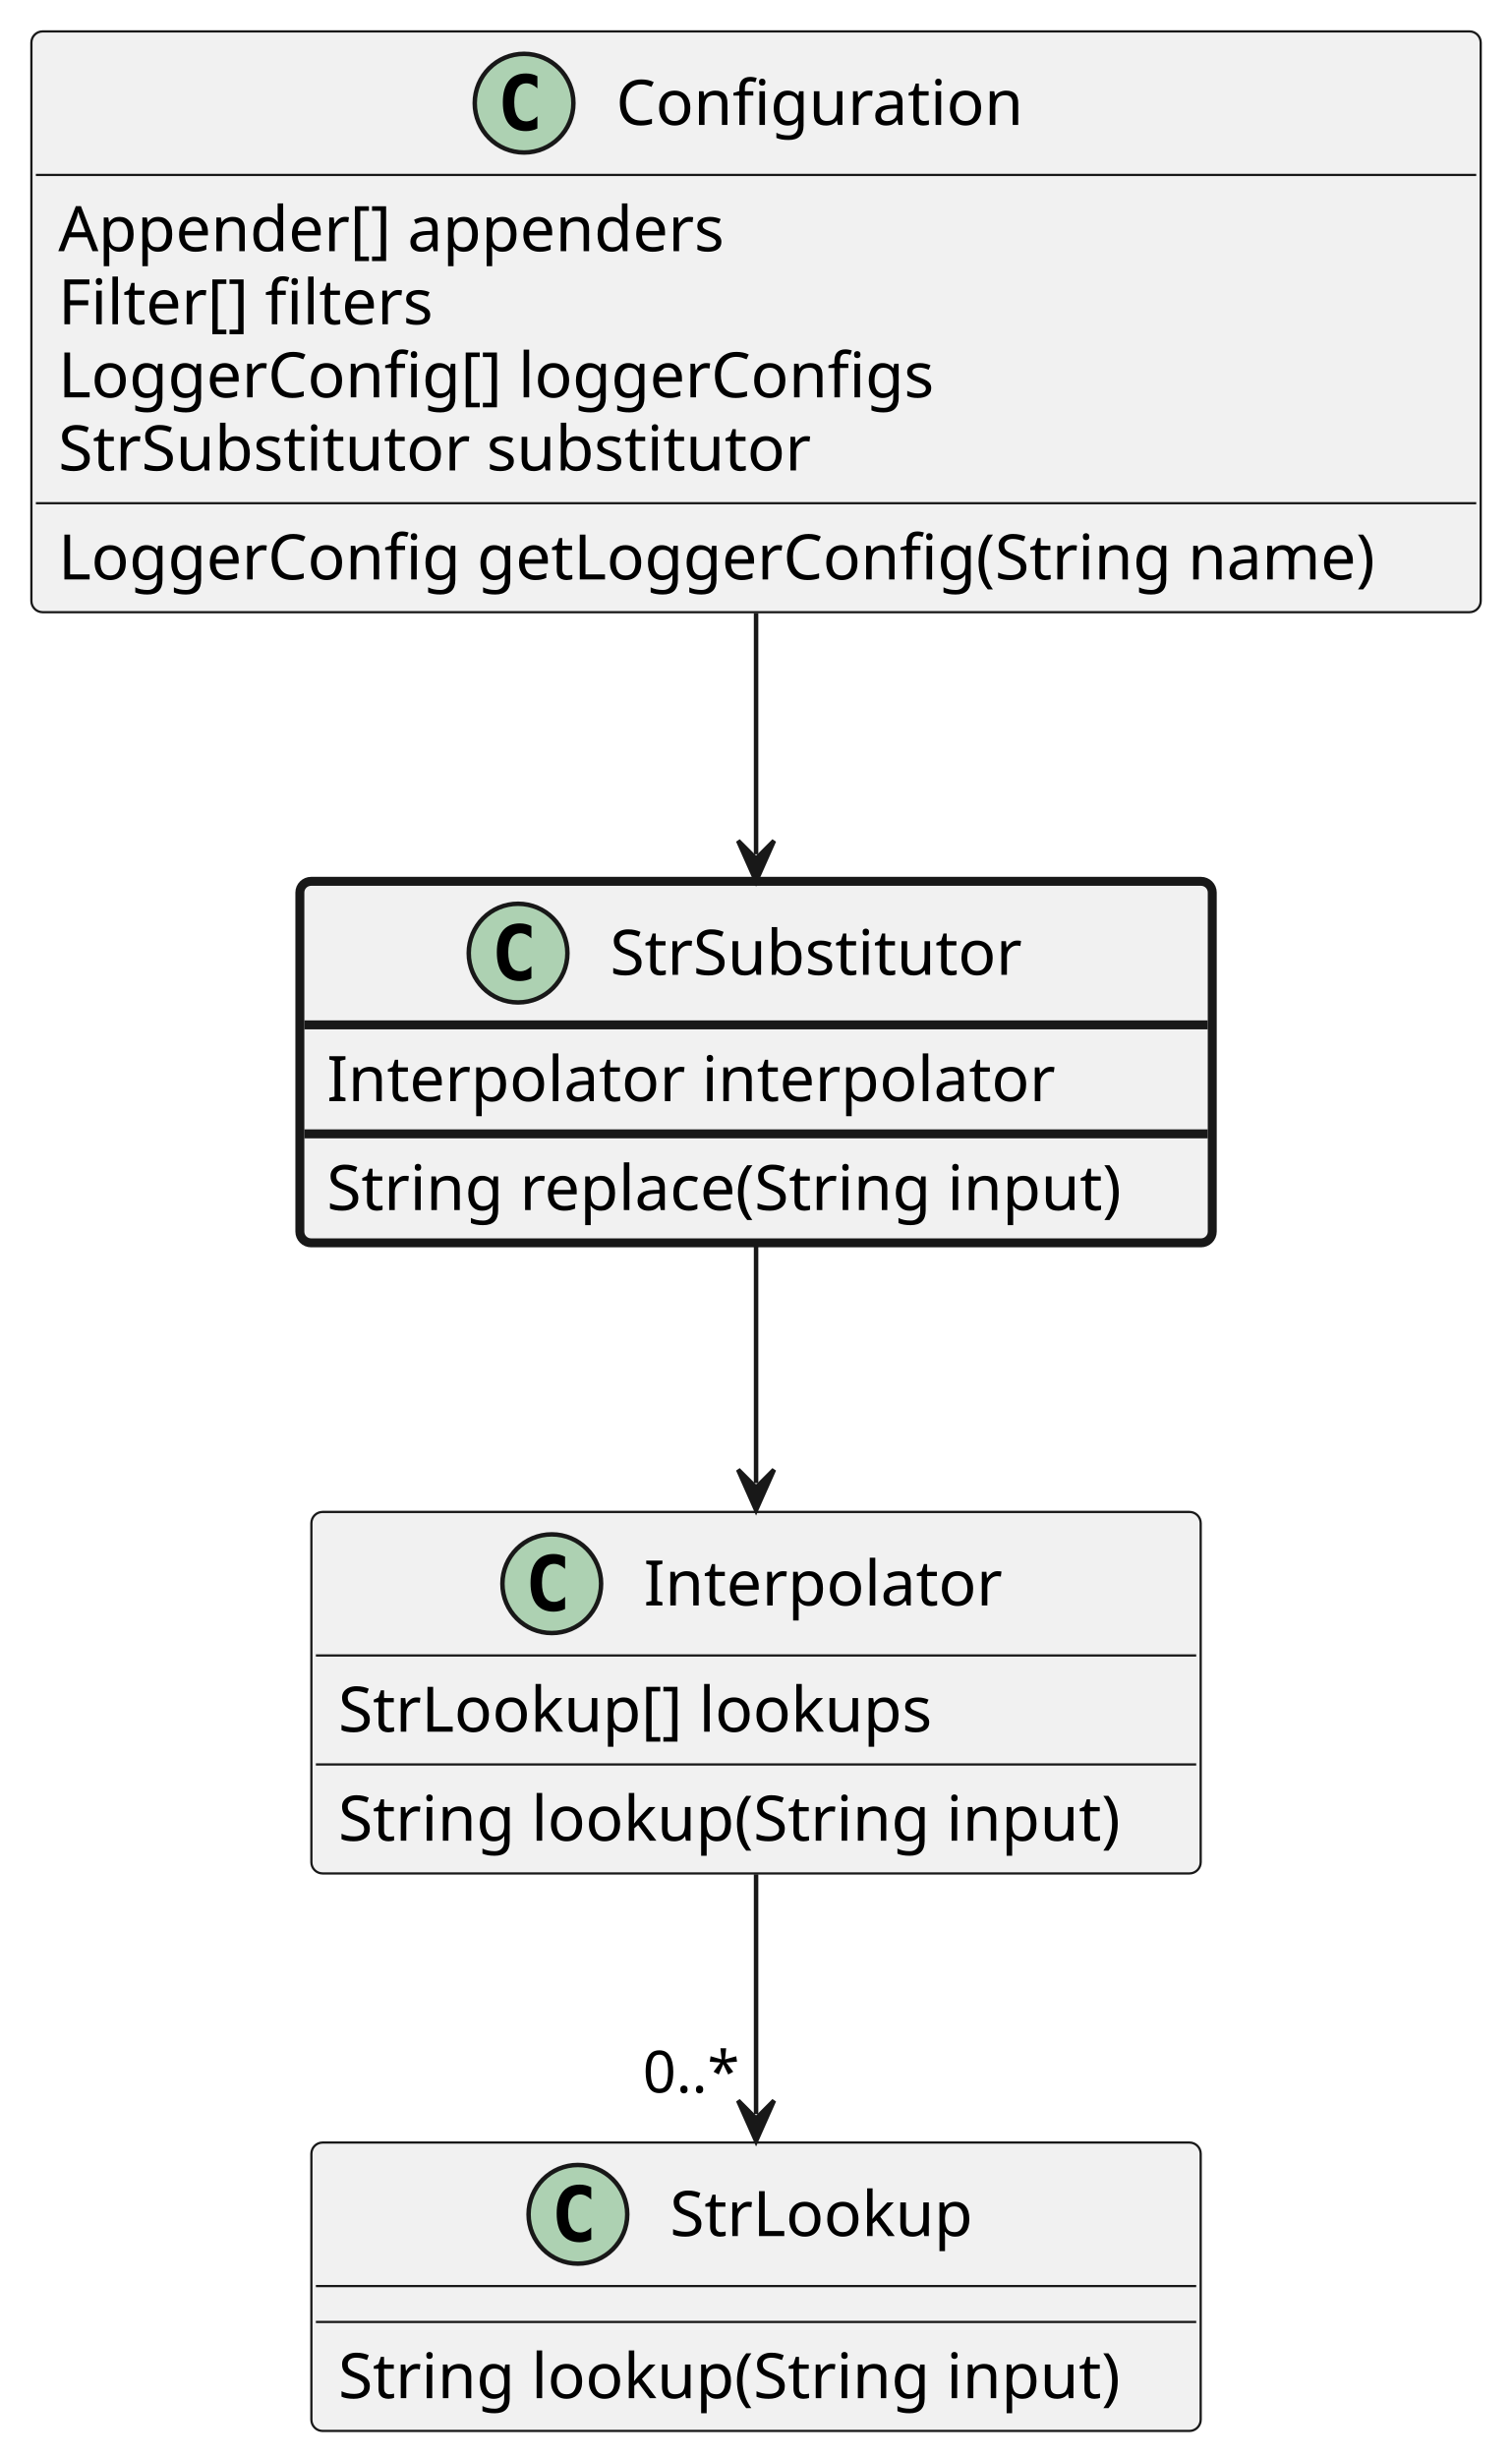
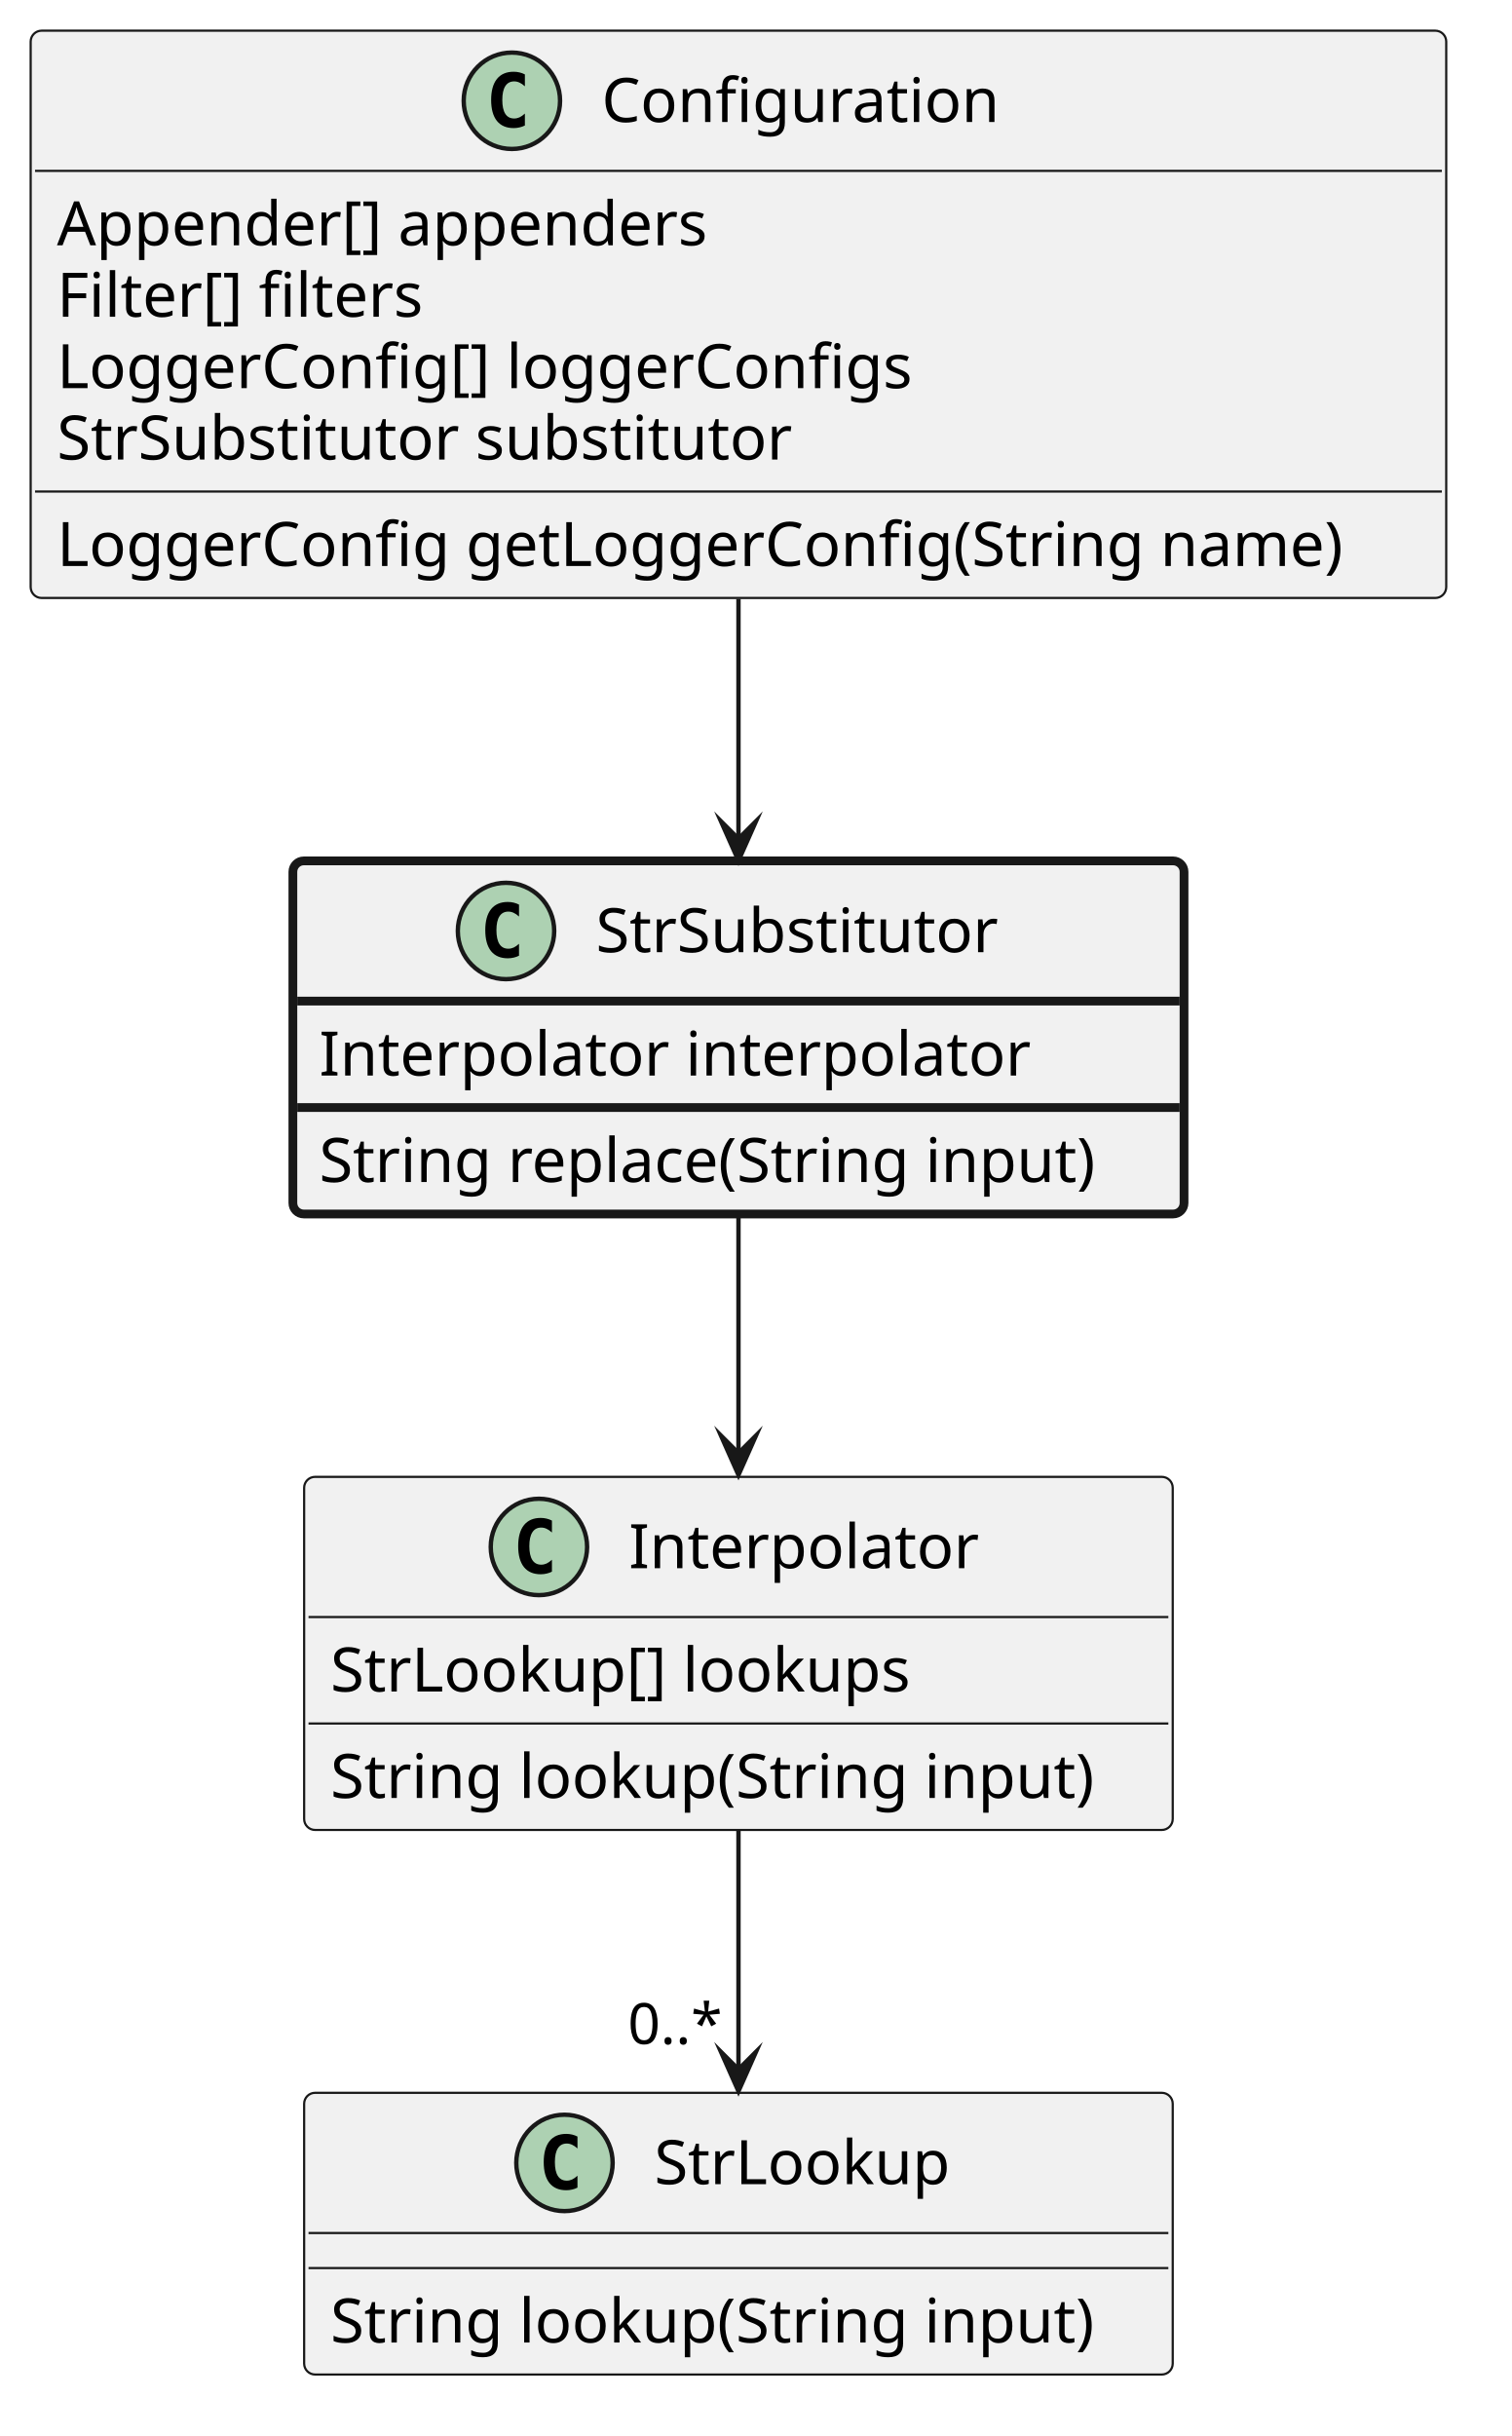
- <svg xmlns="http://www.w3.org/2000/svg" contentStyleType="text/css" data-diagram-type="CLASS" height="548px" preserveAspectRatio="none" style="width:337px;height:548px;background:#FFFFFF;" version="1.1" viewBox="0 0 337 548" width="337px" zoomAndPan="magnify">
+ <svg xmlns="http://www.w3.org/2000/svg" contentStyleType="text/css" data-diagram-type="CLASS" height="556px" preserveAspectRatio="none" style="width:345px;height:556px;background:#FFFFFF;" version="1.1" viewBox="0 0 345 556" width="345px" zoomAndPan="magnify">
  <defs />
  <g>
-     <g class="entity" data-qualified-name="Configuration" data-source-line="1" id="ent0002">
+     <g class="entity" data-qualified-name="Configuration" data-source-line="1" id="ent0001">
      <rect fill="#F1F1F1" height="129.484" rx="2.5" ry="2.5" style="stroke:#181818;stroke-width:0.5;" width="323.151" x="7" y="7" />
      <ellipse cx="116.853" cy="23" fill="#ADD1B2" rx="11" ry="11" style="stroke:#181818;stroke-width:1;" />
      <path d="M119.822,28.641 Q119.244,28.938 118.603,29.078 Q117.963,29.234 117.26,29.234 Q114.76,29.234 113.432,27.594 Q112.119,25.938 112.119,22.812 Q112.119,19.688 113.432,18.031 Q114.76,16.375 117.26,16.375 Q117.963,16.375 118.603,16.531 Q119.26,16.688 119.822,16.984 L119.822,19.703 Q119.197,19.125 118.603,18.859 Q118.01,18.578 117.385,18.578 Q116.041,18.578 115.353,19.656 Q114.666,20.719 114.666,22.812 Q114.666,24.906 115.353,25.984 Q116.041,27.047 117.385,27.047 Q118.01,27.047 118.603,26.781 Q119.197,26.5 119.822,25.922 L119.822,28.641 Z " fill="#000000" />
      <text fill="#000000" font-family="sans-serif" font-size="14" lengthAdjust="spacing" textLength="94.944" x="137.353" y="27.847">Configuration</text>
      <line style="stroke:#181818;stroke-width:0.5;" x1="8" x2="329.151" y1="39" y2="39" />
      <text fill="#000000" font-family="sans-serif" font-size="14" lengthAdjust="spacing" textLength="157.856" x="13" y="55.995">Appender[] appenders</text>
      <text fill="#000000" font-family="sans-serif" font-size="14" lengthAdjust="spacing" textLength="90.925" x="13" y="72.292">Filter[] filters</text>
      <text fill="#000000" font-family="sans-serif" font-size="14" lengthAdjust="spacing" textLength="205.611" x="13" y="88.589">LoggerConfig[] loggerConfigs</text>
      <text fill="#000000" font-family="sans-serif" font-size="14" lengthAdjust="spacing" textLength="177.974" x="13" y="104.886">StrSubstitutor substitutor</text>
      <line style="stroke:#181818;stroke-width:0.5;" x1="8" x2="329.151" y1="112.188" y2="112.188" />
      <text fill="#000000" font-family="sans-serif" font-size="14" lengthAdjust="spacing" textLength="311.151" x="13" y="129.183">LoggerConfig getLoggerConfig(String name)</text>
    </g>
-     <g class="entity" data-qualified-name="StrSubstitutor" data-source-line="9" id="ent0003">
+     <g class="entity" data-qualified-name="StrSubstitutor" data-source-line="9" id="ent0002">
      <rect fill="#F1F1F1" height="80.594" rx="2.5" ry="2.5" style="stroke:#181818;stroke-width:2;" width="203.434" x="66.86" y="196.49" />
      <ellipse cx="115.515" cy="212.49" fill="#ADD1B2" rx="11" ry="11" style="stroke:#181818;stroke-width:1;" />
      <path d="M118.484,218.131 Q117.905,218.428 117.265,218.568 Q116.624,218.724 115.921,218.724 Q113.421,218.724 112.093,217.084 Q110.78,215.428 110.78,212.303 Q110.78,209.178 112.093,207.521 Q113.421,205.865 115.921,205.865 Q116.624,205.865 117.265,206.021 Q117.921,206.178 118.484,206.474 L118.484,209.193 Q117.859,208.615 117.265,208.349 Q116.671,208.068 116.046,208.068 Q114.702,208.068 114.015,209.146 Q113.327,210.209 113.327,212.303 Q113.327,214.396 114.015,215.474 Q114.702,216.537 116.046,216.537 Q116.671,216.537 117.265,216.271 Q117.859,215.99 118.484,215.412 L118.484,218.131 Z " fill="#000000" />
      <text fill="#000000" font-family="sans-serif" font-size="14" lengthAdjust="spacing" textLength="97.624" x="136.015" y="217.337">StrSubstitutor</text>
      <line style="stroke:#181818;stroke-width:2;" x1="67.86" x2="269.294" y1="228.49" y2="228.49" />
      <text fill="#000000" font-family="sans-serif" font-size="14" lengthAdjust="spacing" textLength="169.394" x="72.86" y="245.485">Interpolator interpolator</text>
      <line style="stroke:#181818;stroke-width:2;" x1="67.86" x2="269.294" y1="252.787" y2="252.787" />
      <text fill="#000000" font-family="sans-serif" font-size="14" lengthAdjust="spacing" textLength="191.434" x="72.86" y="269.782">String replace(String input)</text>
    </g>
-     <g class="entity" data-qualified-name="Interpolator" data-source-line="16" id="ent0005">
+     <g class="entity" data-qualified-name="Interpolator" data-source-line="16" id="ent0004">
      <rect fill="#F1F1F1" height="80.594" rx="2.5" ry="2.5" style="stroke:#181818;stroke-width:0.5;" width="198.286" x="69.43" y="337.08" />
      <ellipse cx="123.027" cy="353.08" fill="#ADD1B2" rx="11" ry="11" style="stroke:#181818;stroke-width:1;" />
      <path d="M125.996,358.721 Q125.418,359.017 124.777,359.158 Q124.136,359.314 123.433,359.314 Q120.933,359.314 119.605,357.674 Q118.293,356.017 118.293,352.892 Q118.293,349.767 119.605,348.111 Q120.933,346.455 123.433,346.455 Q124.136,346.455 124.777,346.611 Q125.433,346.767 125.996,347.064 L125.996,349.783 Q125.371,349.205 124.777,348.939 Q124.183,348.658 123.558,348.658 Q122.215,348.658 121.527,349.736 Q120.84,350.799 120.84,352.892 Q120.84,354.986 121.527,356.064 Q122.215,357.127 123.558,357.127 Q124.183,357.127 124.777,356.861 Q125.371,356.58 125.996,356.002 L125.996,358.721 Z " fill="#000000" />
      <text fill="#000000" font-family="sans-serif" font-size="14" lengthAdjust="spacing" textLength="82.592" x="143.527" y="357.927">Interpolator</text>
      <line style="stroke:#181818;stroke-width:0.5;" x1="70.43" x2="266.716" y1="369.08" y2="369.08" />
      <text fill="#000000" font-family="sans-serif" font-size="14" lengthAdjust="spacing" textLength="140.485" x="75.43" y="386.075">StrLookup[] lookups</text>
      <line style="stroke:#181818;stroke-width:0.5;" x1="70.43" x2="266.716" y1="393.377" y2="393.377" />
      <text fill="#000000" font-family="sans-serif" font-size="14" lengthAdjust="spacing" textLength="186.286" x="75.43" y="410.372">String lookup(String input)</text>
    </g>
-     <g class="entity" data-qualified-name="StrLookup" data-source-line="23" id="ent0007">
+     <g class="entity" data-qualified-name="StrLookup" data-source-line="23" id="ent0006">
      <rect fill="#F1F1F1" height="64.297" rx="2.5" ry="2.5" style="stroke:#181818;stroke-width:0.5;" width="198.286" x="69.43" y="477.67" />
      <ellipse cx="128.858" cy="493.67" fill="#ADD1B2" rx="11" ry="11" style="stroke:#181818;stroke-width:1;" />
      <path d="M131.827,499.311 Q131.249,499.608 130.608,499.748 Q129.968,499.904 129.264,499.904 Q126.764,499.904 125.436,498.264 Q124.124,496.608 124.124,493.483 Q124.124,490.358 125.436,488.701 Q126.764,487.045 129.264,487.045 Q129.968,487.045 130.608,487.201 Q131.264,487.358 131.827,487.654 L131.827,490.373 Q131.202,489.795 130.608,489.529 Q130.014,489.248 129.389,489.248 Q128.046,489.248 127.358,490.326 Q126.671,491.389 126.671,493.483 Q126.671,495.576 127.358,496.654 Q128.046,497.717 129.389,497.717 Q130.014,497.717 130.608,497.451 Q131.202,497.17 131.827,496.592 L131.827,499.311 Z " fill="#000000" />
      <text fill="#000000" font-family="sans-serif" font-size="14" lengthAdjust="spacing" textLength="70.93" x="149.358" y="498.517">StrLookup</text>
      <line style="stroke:#181818;stroke-width:0.5;" x1="70.43" x2="266.716" y1="509.67" y2="509.67" />
      <line style="stroke:#181818;stroke-width:0.5;" x1="70.43" x2="266.716" y1="517.67" y2="517.67" />
      <text fill="#000000" font-family="sans-serif" font-size="14" lengthAdjust="spacing" textLength="186.286" x="75.43" y="534.665">String lookup(String input)</text>
    </g>
-     <g class="link" data-entity-1="ent0002" data-entity-2="ent0003" data-link-type="dependency" data-source-line="9" id="lnk4">
-       <path codeLine="9" d="M168.58,136.71 C168.58,156.87 168.58,172.54 168.58,190.45" fill="none" id="Configuration-to-StrSubstitutor" style="stroke:#181818;stroke-width:1;" />
-       <polygon fill="#181818" points="168.58,196.45,172.58,187.45,168.58,191.45,164.58,187.45,168.58,196.45" style="stroke:#181818;stroke-width:1;" />
+     <g class="link" data-entity-1="ent0001" data-entity-2="ent0002" data-link-type="dependency" data-source-line="9" id="lnk3">
+       <path codeLine="9" d="M168.58,136.71 C168.58,156.87 168.58,173.54 168.58,191.45" fill="none" id="Configuration-to-StrSubstitutor" style="stroke:#181818;stroke-width:1;" />
+       <polygon fill="#181818" points="168.58,196.45,172.58,187.45,168.58,191.45,164.58,187.45,168.58,196.45" style="stroke:#181818;stroke-width:1;stroke-linejoin:miter;stroke-miterlimit:10;" />
    </g>
-     <g class="link" data-entity-1="ent0003" data-entity-2="ent0005" data-link-type="dependency" data-source-line="16" id="lnk6">
-       <path codeLine="16" d="M168.58,277.5 C168.58,296.06 168.58,312.1 168.58,330.66" fill="none" id="StrSubstitutor-to-Interpolator" style="stroke:#181818;stroke-width:1;" />
-       <polygon fill="#181818" points="168.58,336.66,172.58,327.66,168.58,331.66,164.58,327.66,168.58,336.66" style="stroke:#181818;stroke-width:1;" />
+     <g class="link" data-entity-1="ent0002" data-entity-2="ent0004" data-link-type="dependency" data-source-line="16" id="lnk5">
+       <path codeLine="16" d="M168.58,277.5 C168.58,296.06 168.58,313.1 168.58,331.66" fill="none" id="StrSubstitutor-to-Interpolator" style="stroke:#181818;stroke-width:1;" />
+       <polygon fill="#181818" points="168.58,336.66,172.58,327.66,168.58,331.66,164.58,327.66,168.58,336.66" style="stroke:#181818;stroke-width:1;stroke-linejoin:miter;stroke-miterlimit:10;" />
    </g>
-     <g class="link" data-entity-1="ent0005" data-entity-2="ent0007" data-link-type="dependency" data-source-line="23" id="lnk8">
-       <path codeLine="23" d="M168.58,417.87 C168.58,436.91 168.58,453.45 168.58,471.32" fill="none" id="Interpolator-to-StrLookup" style="stroke:#181818;stroke-width:1;" />
-       <polygon fill="#181818" points="168.58,477.32,172.58,468.32,168.58,472.32,164.58,468.32,168.58,477.32" style="stroke:#181818;stroke-width:1;" />
+     <g class="link" data-entity-1="ent0004" data-entity-2="ent0006" data-link-type="dependency" data-source-line="23" id="lnk7">
+       <path codeLine="23" d="M168.58,417.87 C168.58,436.91 168.58,454.45 168.58,472.32" fill="none" id="Interpolator-to-StrLookup" style="stroke:#181818;stroke-width:1;" />
+       <polygon fill="#181818" points="168.58,477.32,172.58,468.32,168.58,472.32,164.58,468.32,168.58,477.32" style="stroke:#181818;stroke-width:1;stroke-linejoin:miter;stroke-miterlimit:10;" />
      <text fill="#000000" font-family="sans-serif" font-size="13" lengthAdjust="spacing" textLength="23.036" x="143.321" y="466.525">0..*</text>
    </g>
  </g>
</svg>
